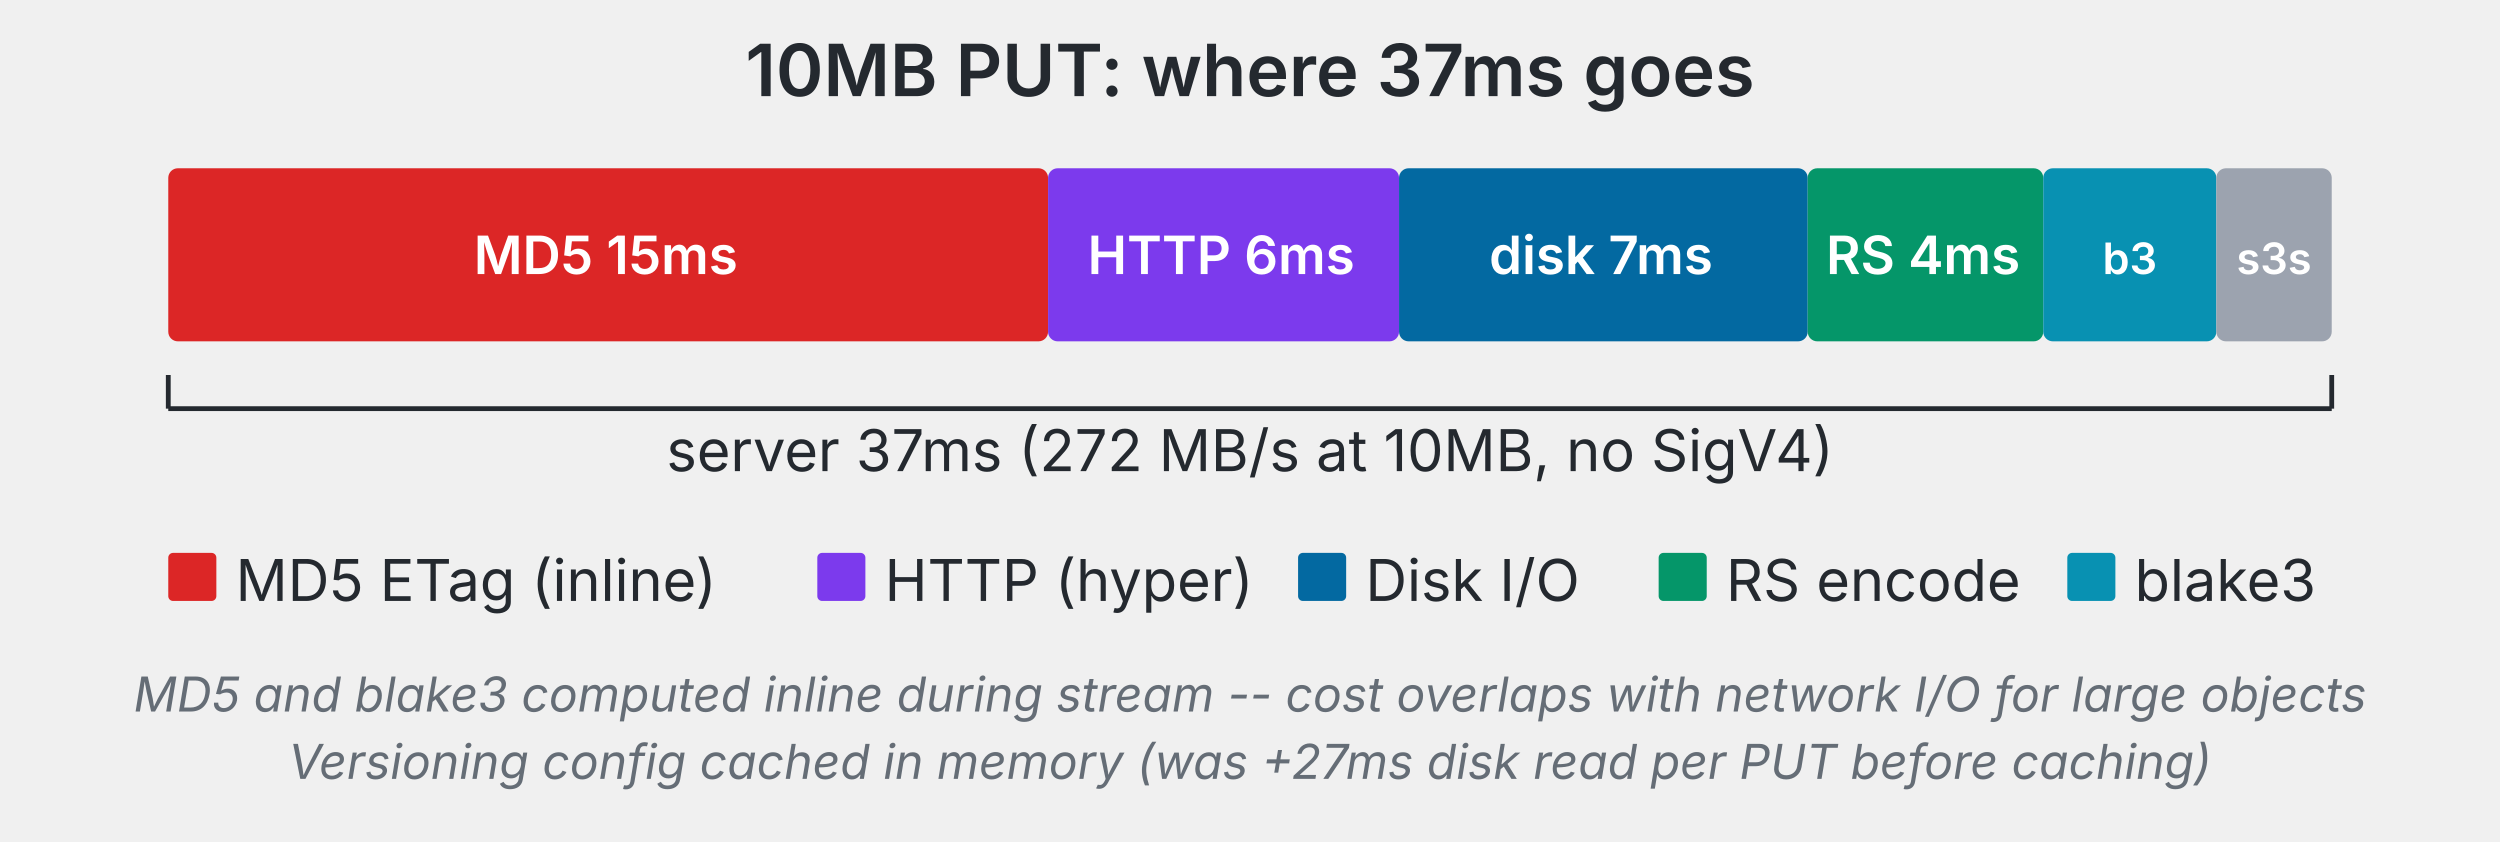
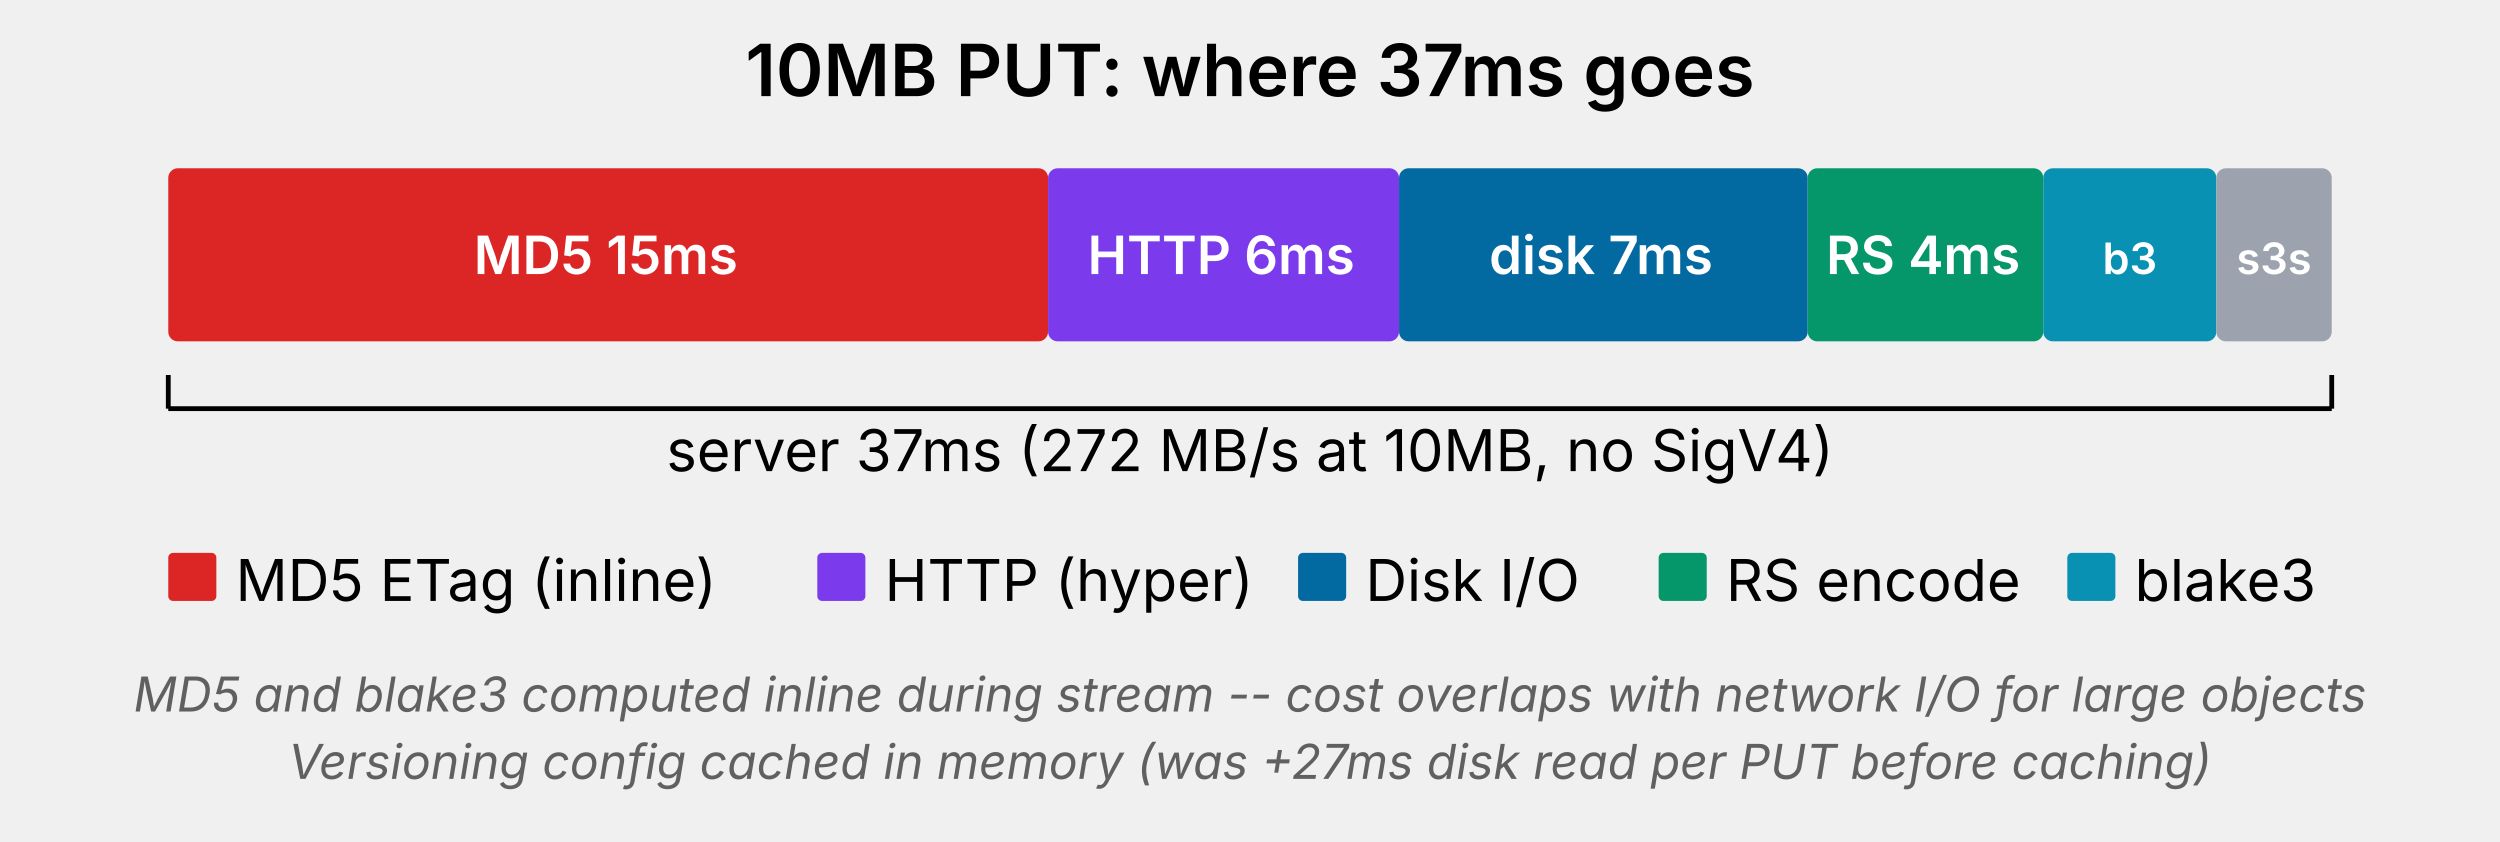
<svg xmlns="http://www.w3.org/2000/svg" viewBox="0 0 520 175" font-family="system-ui,-apple-system,sans-serif">
-   <text x="260" y="20" text-anchor="middle" style="font-size:15px;font-weight:600;fill:#24292f">10MB PUT: where 37ms goes</text>
+   <text x="260" y="20" text-anchor="middle" style="font-size:15px;font-weight:600;fill:currentColor">10MB PUT: where 37ms goes</text>
  <rect x="35" y="35" width="183" height="36" rx="2" fill="#dc2626" />
  <text x="126" y="57" text-anchor="middle" style="font-size:11px;font-weight:600;fill:#fff">MD5 15ms</text>
  <rect x="218" y="35" width="73" height="36" rx="2" fill="#7c3aed" />
  <text x="254" y="57" text-anchor="middle" style="font-size:11px;font-weight:600;fill:#fff">HTTP 6ms</text>
  <rect x="291" y="35" width="85" height="36" rx="2" fill="#0369a1" />
  <text x="333" y="57" text-anchor="middle" style="font-size:11px;font-weight:600;fill:#fff">disk 7ms</text>
  <rect x="376" y="35" width="49" height="36" rx="2" fill="#059669" />
  <text x="400" y="57" text-anchor="middle" style="font-size:11px;font-weight:600;fill:#fff">RS 4ms</text>
  <rect x="425" y="35" width="36" height="36" rx="2" fill="#0891b2" />
  <text x="443" y="57" text-anchor="middle" style="font-size:9px;font-weight:600;fill:#fff">b3</text>
  <rect x="461" y="35" width="24" height="36" rx="2" fill="#9ca3af" />
  <text x="473" y="57" text-anchor="middle" style="font-size:9px;font-weight:600;fill:#fff">s3s</text>
-   <line x1="35" y1="78" x2="35" y2="85" style="stroke:#24292f;stroke-width:1" />
-   <line x1="35" y1="85" x2="485" y2="85" style="stroke:#24292f;stroke-width:1" />
-   <line x1="485" y1="78" x2="485" y2="85" style="stroke:#24292f;stroke-width:1" />
-   <text x="260" y="98" text-anchor="middle" style="font-size:12px;fill:#24292f">server 37ms (272 MB/s at 10MB, no SigV4)</text>
+   <line x1="35" y1="78" x2="35" y2="85" style="stroke:currentColor;stroke-width:1" />
+   <line x1="35" y1="85" x2="485" y2="85" style="stroke:currentColor;stroke-width:1" />
+   <line x1="485" y1="78" x2="485" y2="85" style="stroke:currentColor;stroke-width:1" />
+   <text x="260" y="98" text-anchor="middle" style="font-size:12px;fill:currentColor">server 37ms (272 MB/s at 10MB, no SigV4)</text>
  <rect x="35" y="115" width="10" height="10" rx="1" fill="#dc2626" />
-   <text x="49" y="125" style="font-size:12px;fill:#24292f">MD5 ETag (inline)</text>
+   <text x="49" y="125" style="font-size:12px;fill:currentColor">MD5 ETag (inline)</text>
  <rect x="170" y="115" width="10" height="10" rx="1" fill="#7c3aed" />
-   <text x="184" y="125" style="font-size:12px;fill:#24292f">HTTP (hyper)</text>
+   <text x="184" y="125" style="font-size:12px;fill:currentColor">HTTP (hyper)</text>
  <rect x="270" y="115" width="10" height="10" rx="1" fill="#0369a1" />
-   <text x="284" y="125" style="font-size:12px;fill:#24292f">Disk I/O</text>
+   <text x="284" y="125" style="font-size:12px;fill:currentColor">Disk I/O</text>
  <rect x="345" y="115" width="10" height="10" rx="1" fill="#059669" />
-   <text x="359" y="125" style="font-size:12px;fill:#24292f">RS encode</text>
+   <text x="359" y="125" style="font-size:12px;fill:currentColor">RS encode</text>
  <rect x="430" y="115" width="10" height="10" rx="1" fill="#0891b2" />
-   <text x="444" y="125" style="font-size:12px;fill:#24292f">blake3</text>
-   <text x="260" y="148" text-anchor="middle" style="font-size:10px;font-style:italic;fill:#656d76">MD5 and blake3 computed inline during stream -- cost overlaps with network I/O for large objects</text>
-   <text x="260" y="162" text-anchor="middle" style="font-size:10px;font-style:italic;fill:#656d76">Versioning config cached in memory (was +27ms disk read per PUT before caching)</text>
+   <text x="444" y="125" style="font-size:12px;fill:currentColor">blake3</text>
+   <text x="260" y="148" text-anchor="middle" style="font-size:10px;font-style:italic;fill:currentColor;opacity:0.6">MD5 and blake3 computed inline during stream -- cost overlaps with network I/O for large objects</text>
+   <text x="260" y="162" text-anchor="middle" style="font-size:10px;font-style:italic;fill:currentColor;opacity:0.6">Versioning config cached in memory (was +27ms disk read per PUT before caching)</text>
</svg>
